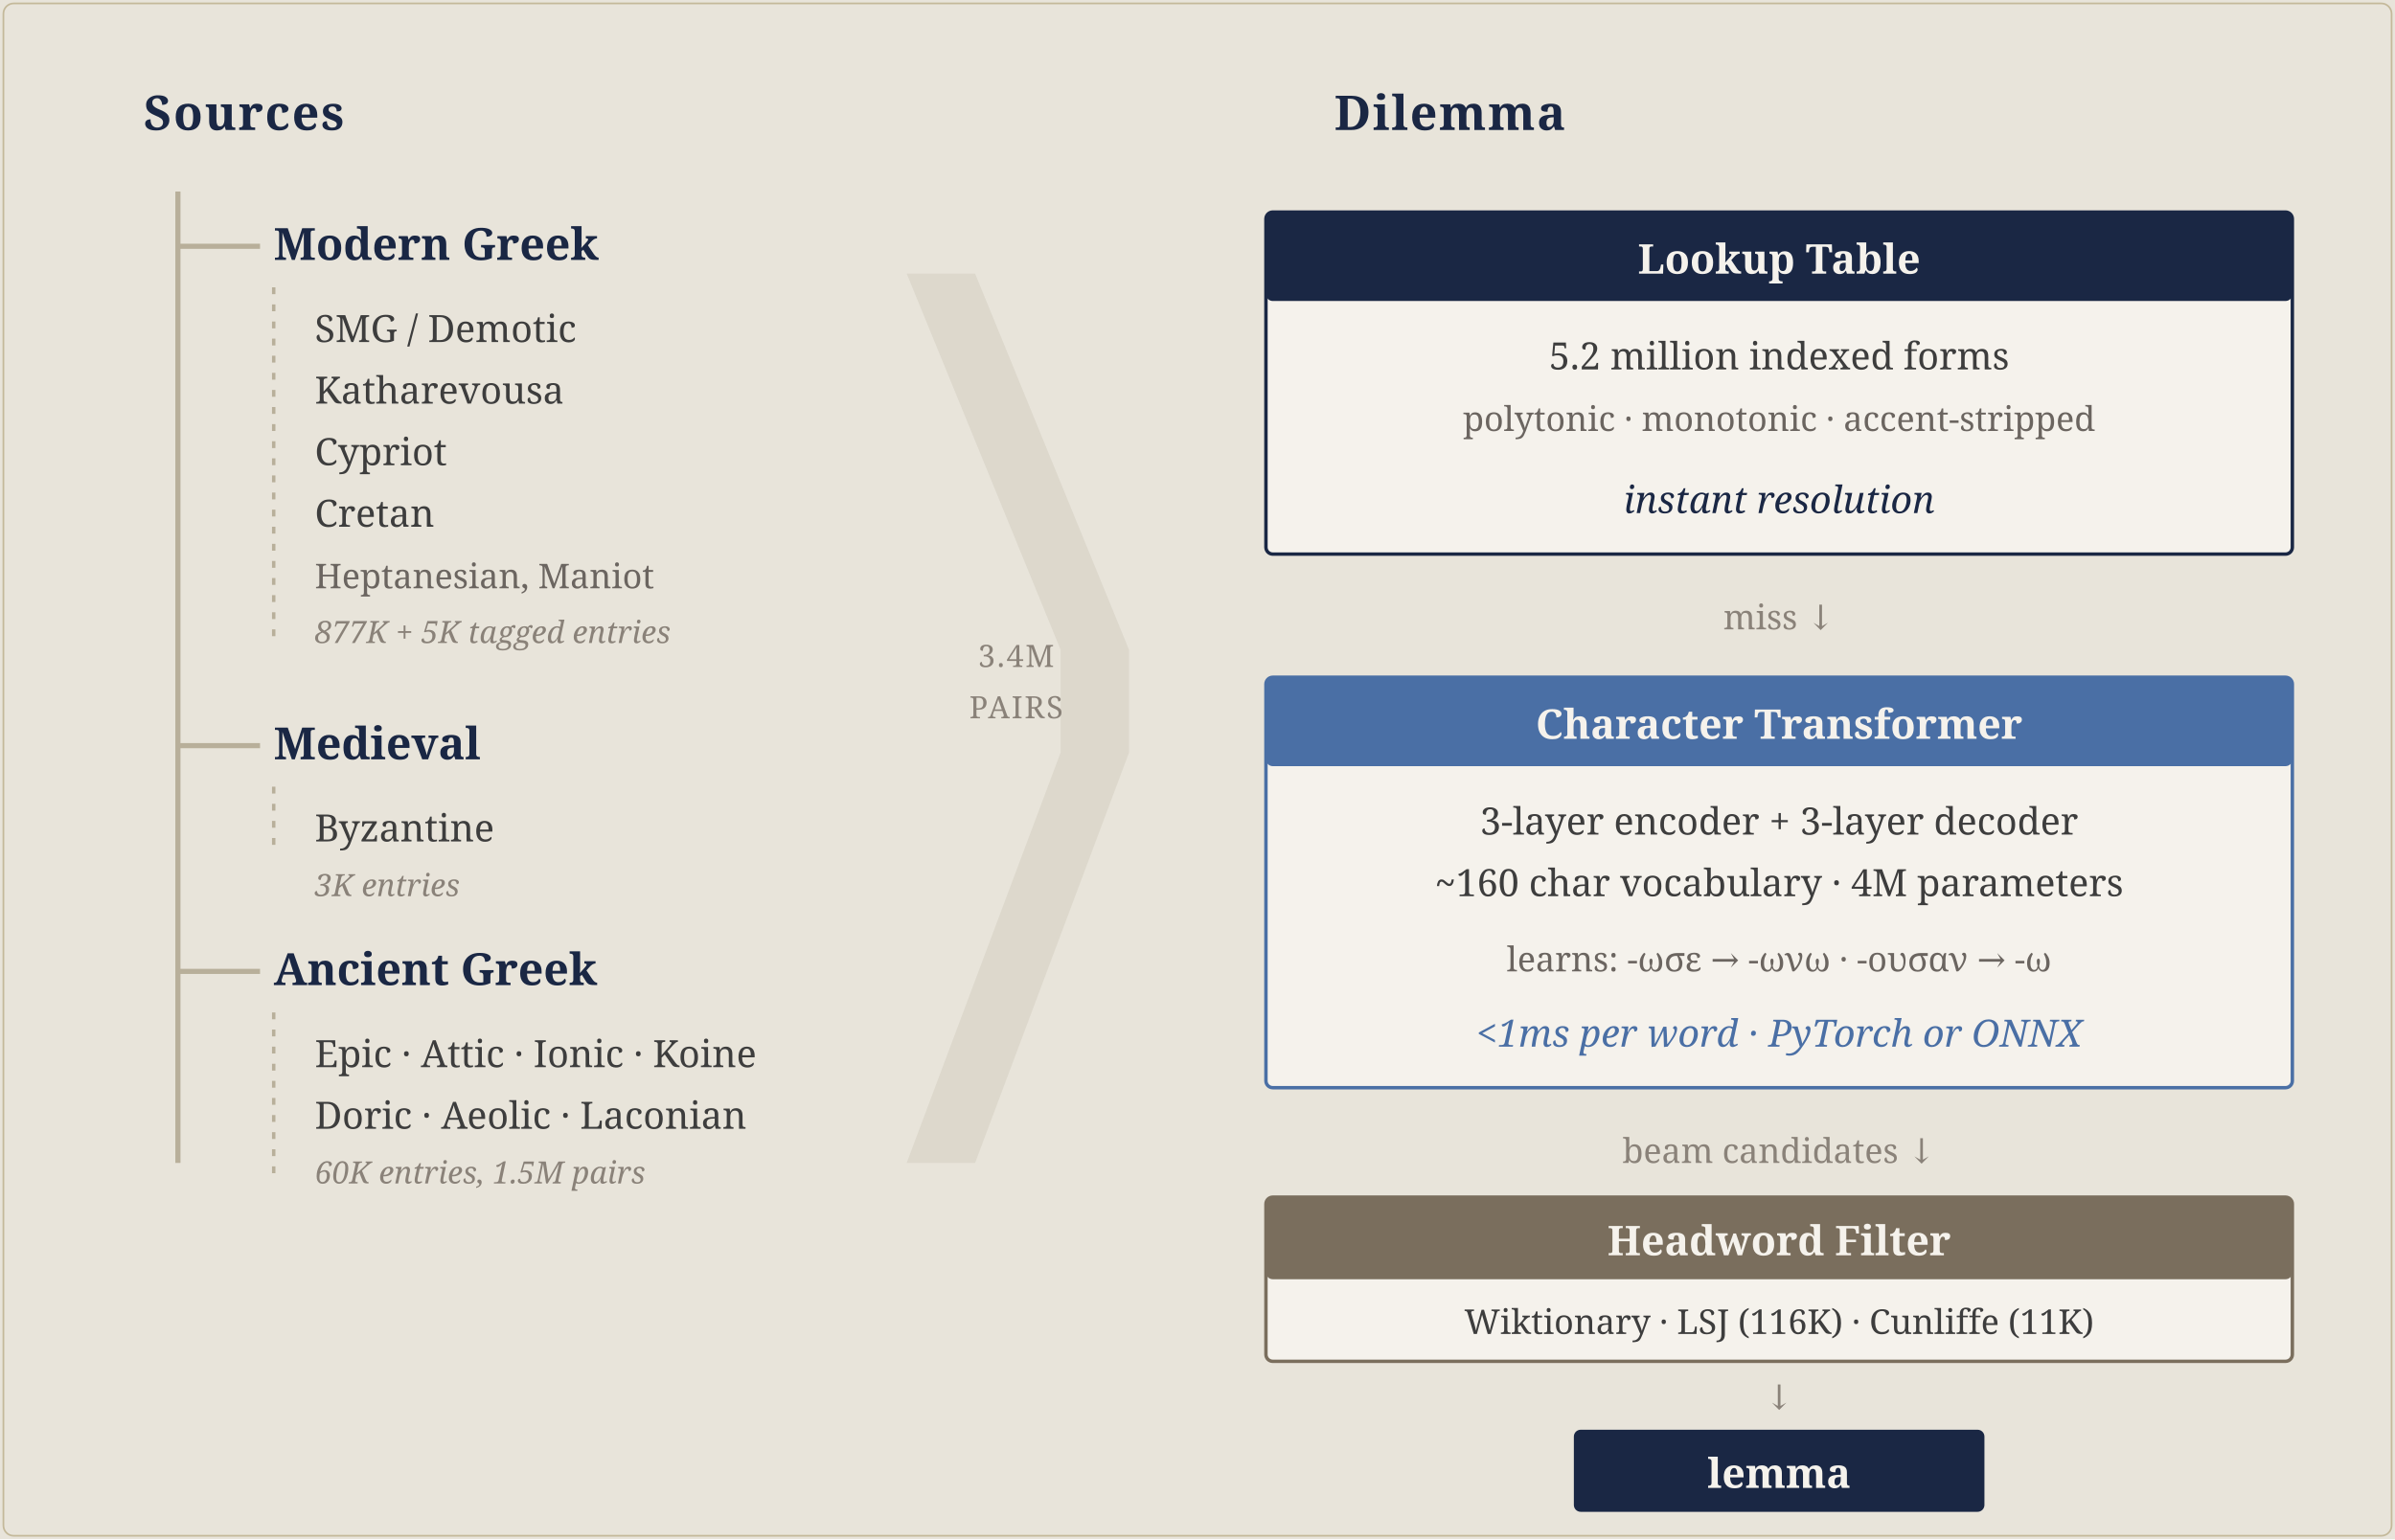
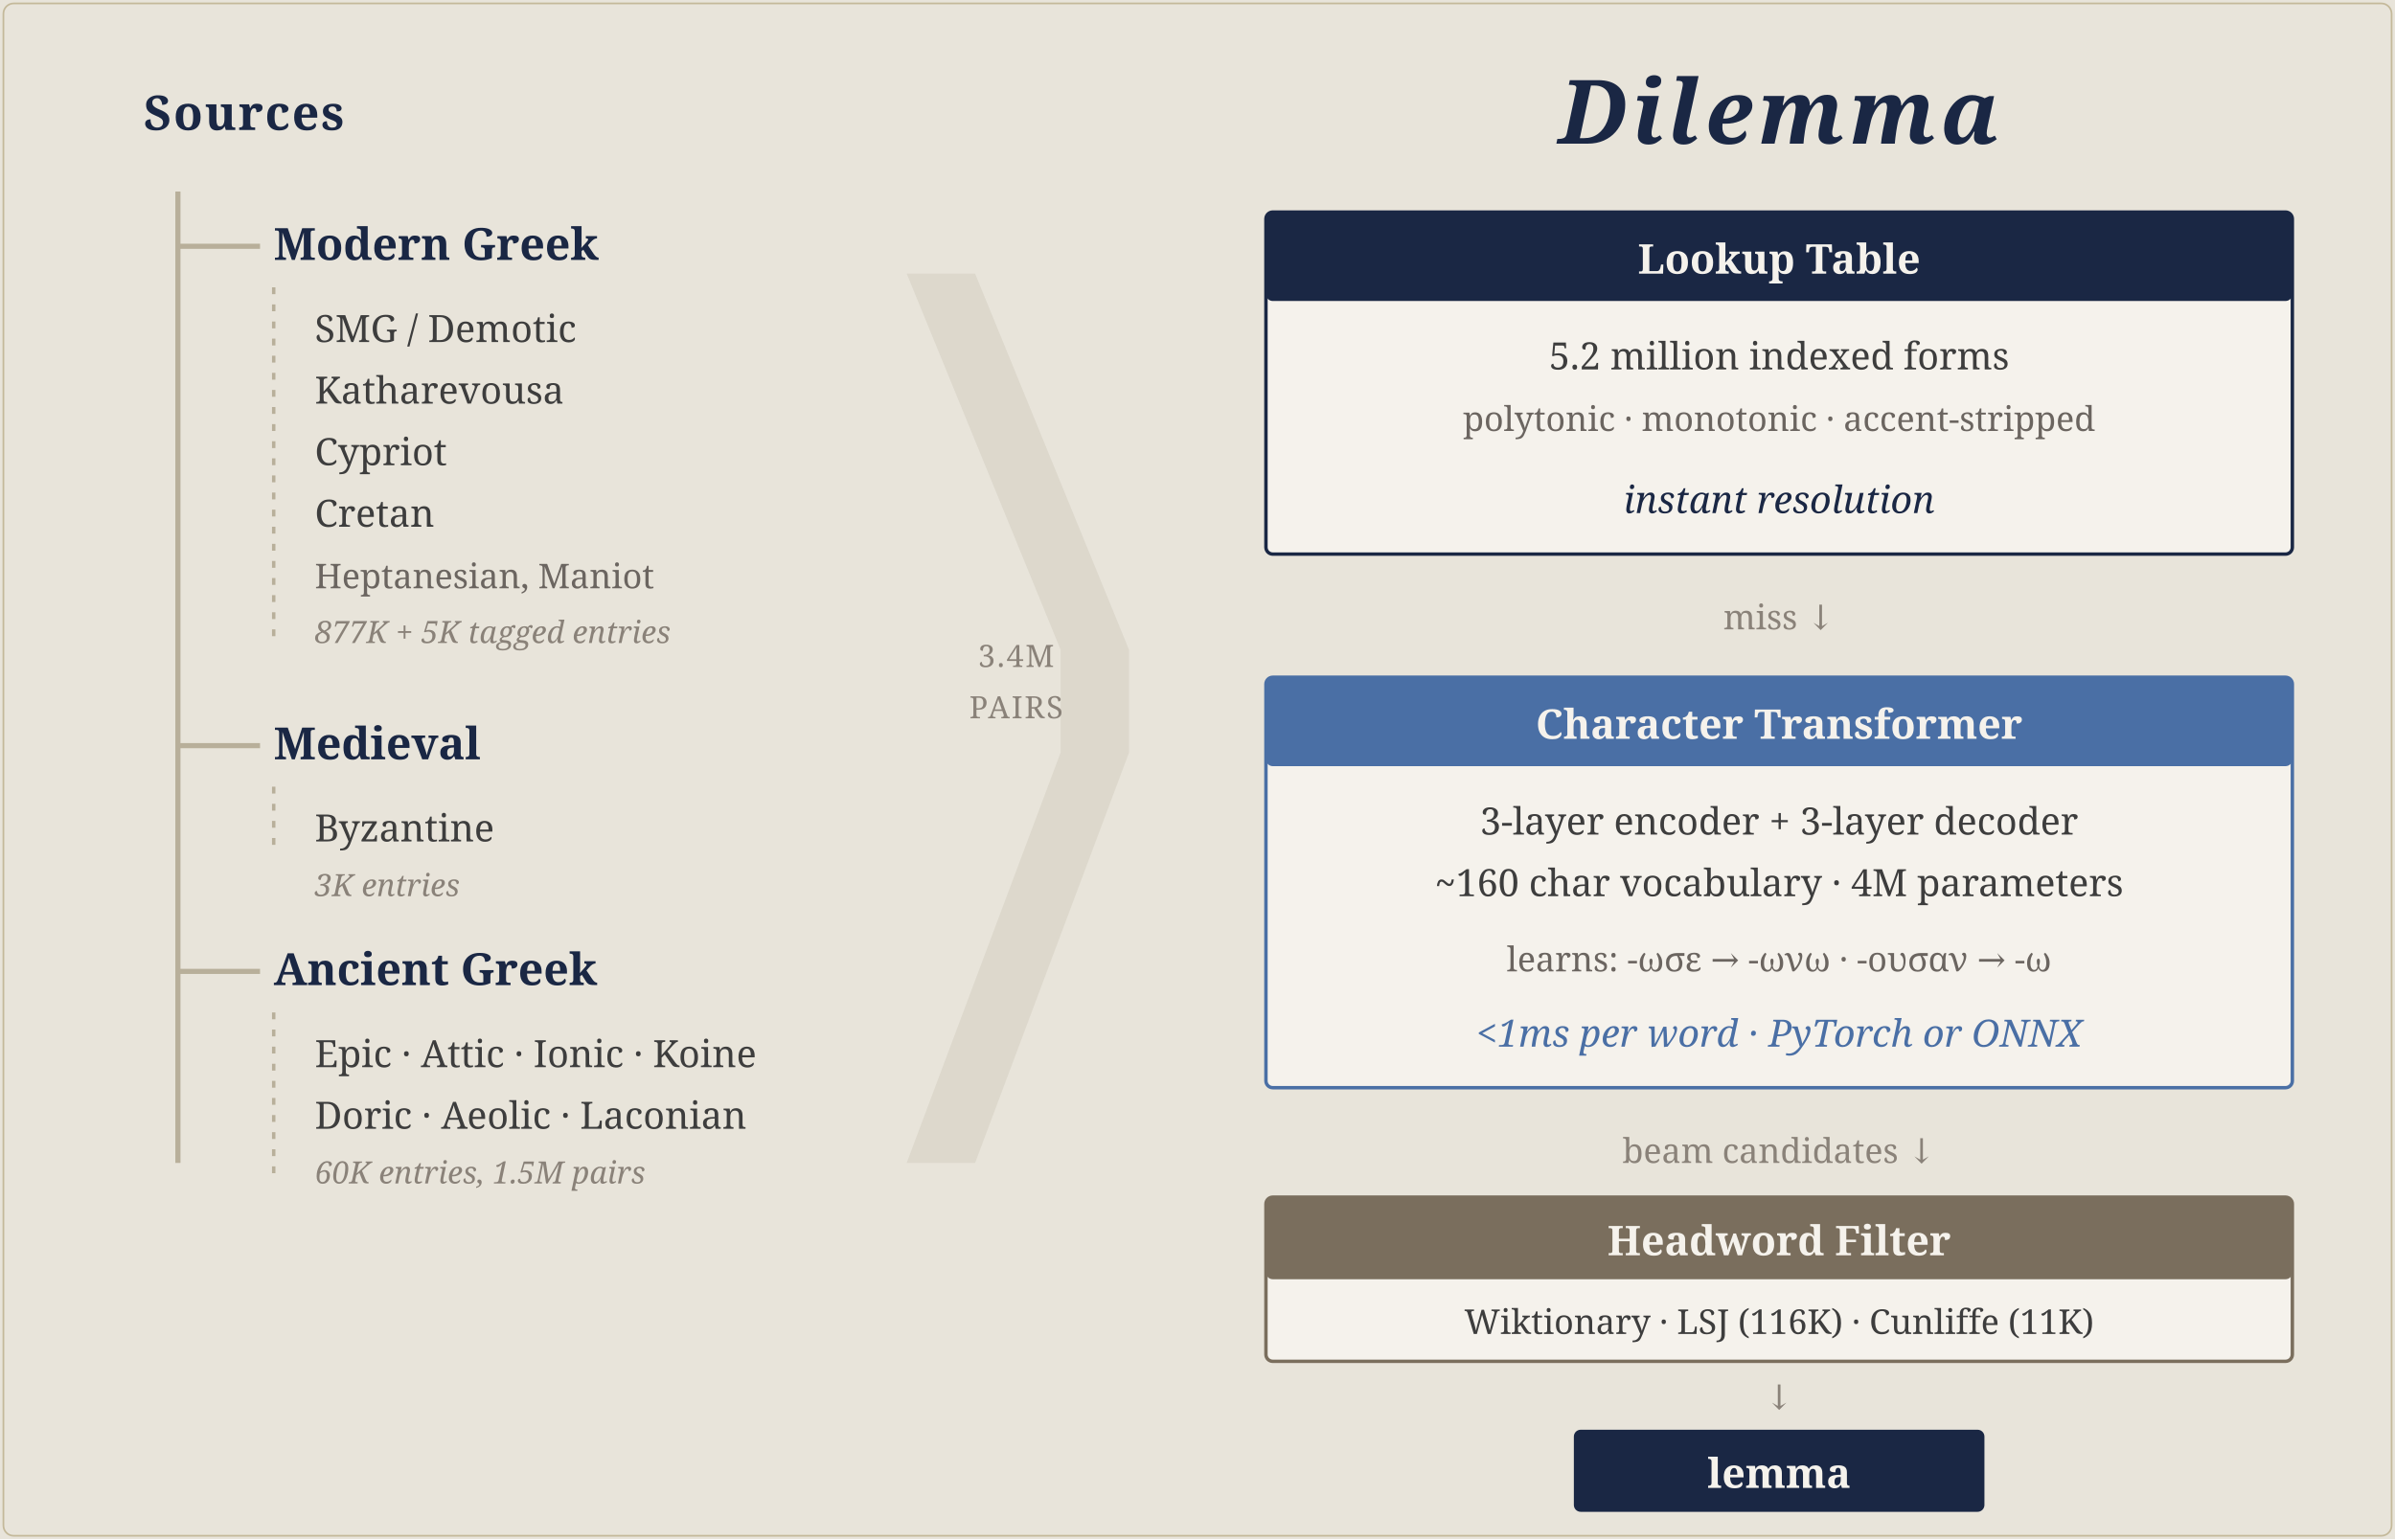
<svg xmlns="http://www.w3.org/2000/svg" viewBox="0 0 700 450" font-family="'Didot','Bodoni MT','GFS Didot',Georgia,serif">
  <rect width="700" height="450" fill="#e8e4da" />
  <rect x="1" y="1" width="698" height="448" rx="3" fill="none" stroke="#c4b99a" stroke-width="0.5" />
  <text x="42" y="38" fill="#1a2744" font-size="14" font-weight="700" letter-spacing="0.5">Sources</text>
  <line x1="52" y1="56" x2="52" y2="340" stroke="#b8af9a" stroke-width="1.5" />
  <line x1="52" y1="72" x2="76" y2="72" stroke="#b8af9a" stroke-width="1.5" />
  <text x="80" y="76" fill="#1a2744" font-size="13" font-weight="700">Modern Greek</text>
  <line x1="80" y1="84" x2="80" y2="186" stroke="#b8af9a" stroke-width="1" stroke-dasharray="2,3" />
  <text x="92" y="100" fill="#3d3d3d" font-size="11">SMG / Demotic</text>
  <text x="92" y="118" fill="#3d3d3d" font-size="11">Katharevousa</text>
  <text x="92" y="136" fill="#3d3d3d" font-size="11">Cypriot</text>
  <text x="92" y="154" fill="#3d3d3d" font-size="11">Cretan</text>
  <text x="92" y="172" fill="#6b6560" font-size="10">Heptanesian, Maniot</text>
  <text x="92" y="188" fill="#8a8279" font-size="9" font-style="italic">877K + 5K tagged entries</text>
  <line x1="52" y1="218" x2="76" y2="218" stroke="#b8af9a" stroke-width="1.5" />
  <text x="80" y="222" fill="#1a2744" font-size="13" font-weight="700">Medieval</text>
  <line x1="80" y1="230" x2="80" y2="248" stroke="#b8af9a" stroke-width="1" stroke-dasharray="2,3" />
  <text x="92" y="246" fill="#3d3d3d" font-size="11">Byzantine</text>
  <text x="92" y="262" fill="#8a8279" font-size="9" font-style="italic">3K entries</text>
  <line x1="52" y1="284" x2="76" y2="284" stroke="#b8af9a" stroke-width="1.5" />
  <text x="80" y="288" fill="#1a2744" font-size="13" font-weight="700">Ancient Greek</text>
  <line x1="80" y1="296" x2="80" y2="346" stroke="#b8af9a" stroke-width="1" stroke-dasharray="2,3" />
  <text x="92" y="312" fill="#3d3d3d" font-size="11">Epic · Attic · Ionic · Koine</text>
  <text x="92" y="330" fill="#3d3d3d" font-size="11">Doric · Aeolic · Laconian</text>
  <text x="92" y="346" fill="#8a8279" font-size="9" font-style="italic">60K entries, 1.5M pairs</text>
  <path d="M265,80 L310,190 L310,220 L265,340 L285,340 L330,220 L330,190 L285,80 Z" fill="#d5d0c3" opacity="0.6" />
  <text x="297" y="195" text-anchor="middle" fill="#8a8279" font-size="9" letter-spacing="0.5">3.4M</text>
  <text x="297" y="210" text-anchor="middle" fill="#8a8279" font-size="9" letter-spacing="0.5">PAIRS</text>
-   <text x="390" y="38" fill="#1a2744" font-size="14" font-weight="700" letter-spacing="0.5">Dilemma</text>
+   <text x="520" y="42" text-anchor="middle" fill="#1a2744" font-size="26" font-weight="700" font-style="italic" letter-spacing="1.5">Dilemma</text>
  <rect x="370" y="62" width="300" height="100" rx="2" fill="#f5f2ec" stroke="#1a2744" stroke-width="1" />
  <rect x="370" y="62" width="300" height="26" rx="2" fill="#1a2744" />
  <text x="520" y="80" text-anchor="middle" fill="#f5f2ec" font-size="12" font-weight="700">Lookup Table</text>
  <text x="520" y="108" text-anchor="middle" fill="#3d3d3d" font-size="11">5.2 million indexed forms</text>
  <text x="520" y="126" text-anchor="middle" fill="#6b6560" font-size="10">polytonic · monotonic · accent-stripped</text>
  <text x="520" y="150" text-anchor="middle" fill="#1a2744" font-size="11" font-style="italic">instant resolution</text>
  <text x="520" y="184" text-anchor="middle" fill="#8a8279" font-size="10">miss ↓</text>
  <rect x="370" y="198" width="300" height="120" rx="2" fill="#f5f2ec" stroke="#4a6fa5" stroke-width="1" />
  <rect x="370" y="198" width="300" height="26" rx="2" fill="#4a6fa5" />
  <text x="520" y="216" text-anchor="middle" fill="#f5f2ec" font-size="12" font-weight="700">Character Transformer</text>
  <text x="520" y="244" text-anchor="middle" fill="#3d3d3d" font-size="11">3-layer encoder + 3-layer decoder</text>
  <text x="520" y="262" text-anchor="middle" fill="#3d3d3d" font-size="11">~160 char vocabulary · 4M parameters</text>
  <text x="520" y="284" text-anchor="middle" fill="#6b6560" font-size="10">learns: -ωσε → -ωνω · -ουσαν → -ω</text>
  <text x="520" y="306" text-anchor="middle" fill="#4a6fa5" font-size="11" font-style="italic">&lt;1ms per word · PyTorch or ONNX</text>
  <text x="520" y="340" text-anchor="middle" fill="#8a8279" font-size="10">beam candidates ↓</text>
  <rect x="370" y="350" width="300" height="48" rx="2" fill="#f5f2ec" stroke="#7a6e5d" stroke-width="1" />
  <rect x="370" y="350" width="300" height="24" rx="2" fill="#7a6e5d" />
  <text x="520" y="367" text-anchor="middle" fill="#f5f2ec" font-size="12" font-weight="700">Headword Filter</text>
  <text x="520" y="390" text-anchor="middle" fill="#3d3d3d" font-size="10">Wiktionary · LSJ (116K) · Cunliffe (11K)</text>
  <text x="520" y="412" text-anchor="middle" fill="#8a8279" font-size="10">↓</text>
  <rect x="460" y="418" width="120" height="24" rx="2" fill="#1a2744" />
  <text x="520" y="435" text-anchor="middle" fill="#f5f2ec" font-size="12" font-weight="700">lemma</text>
</svg>
